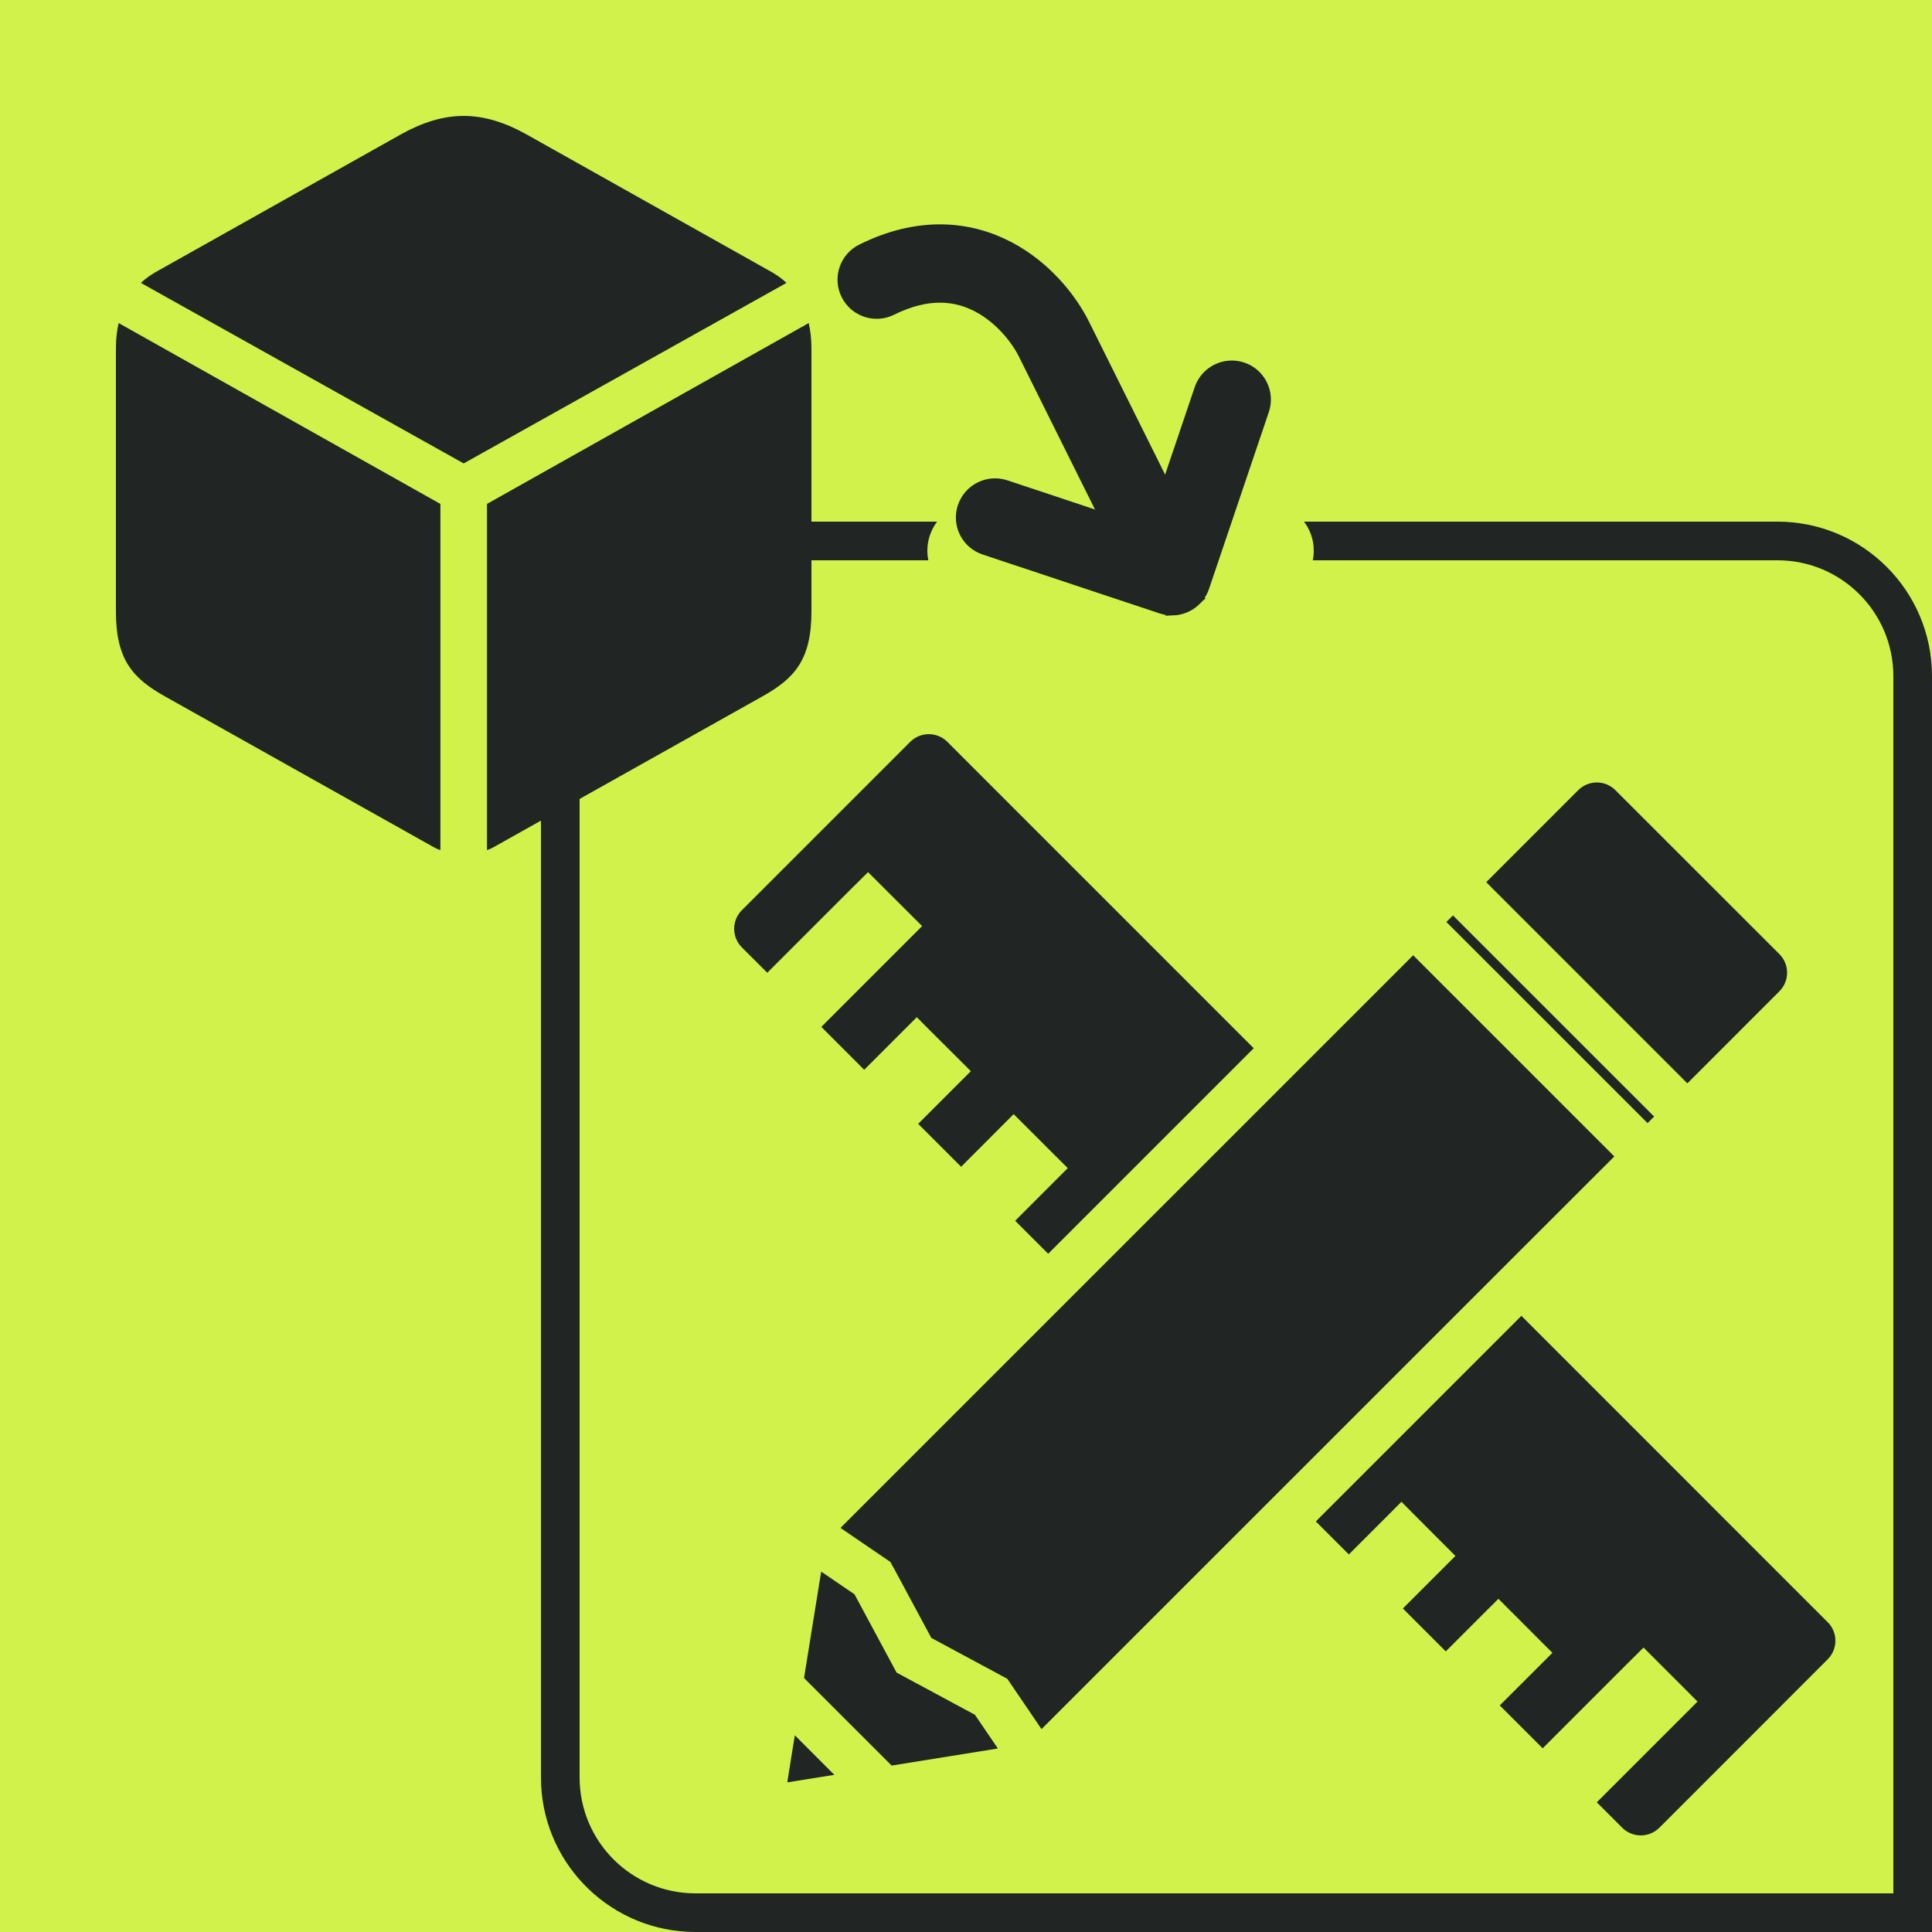
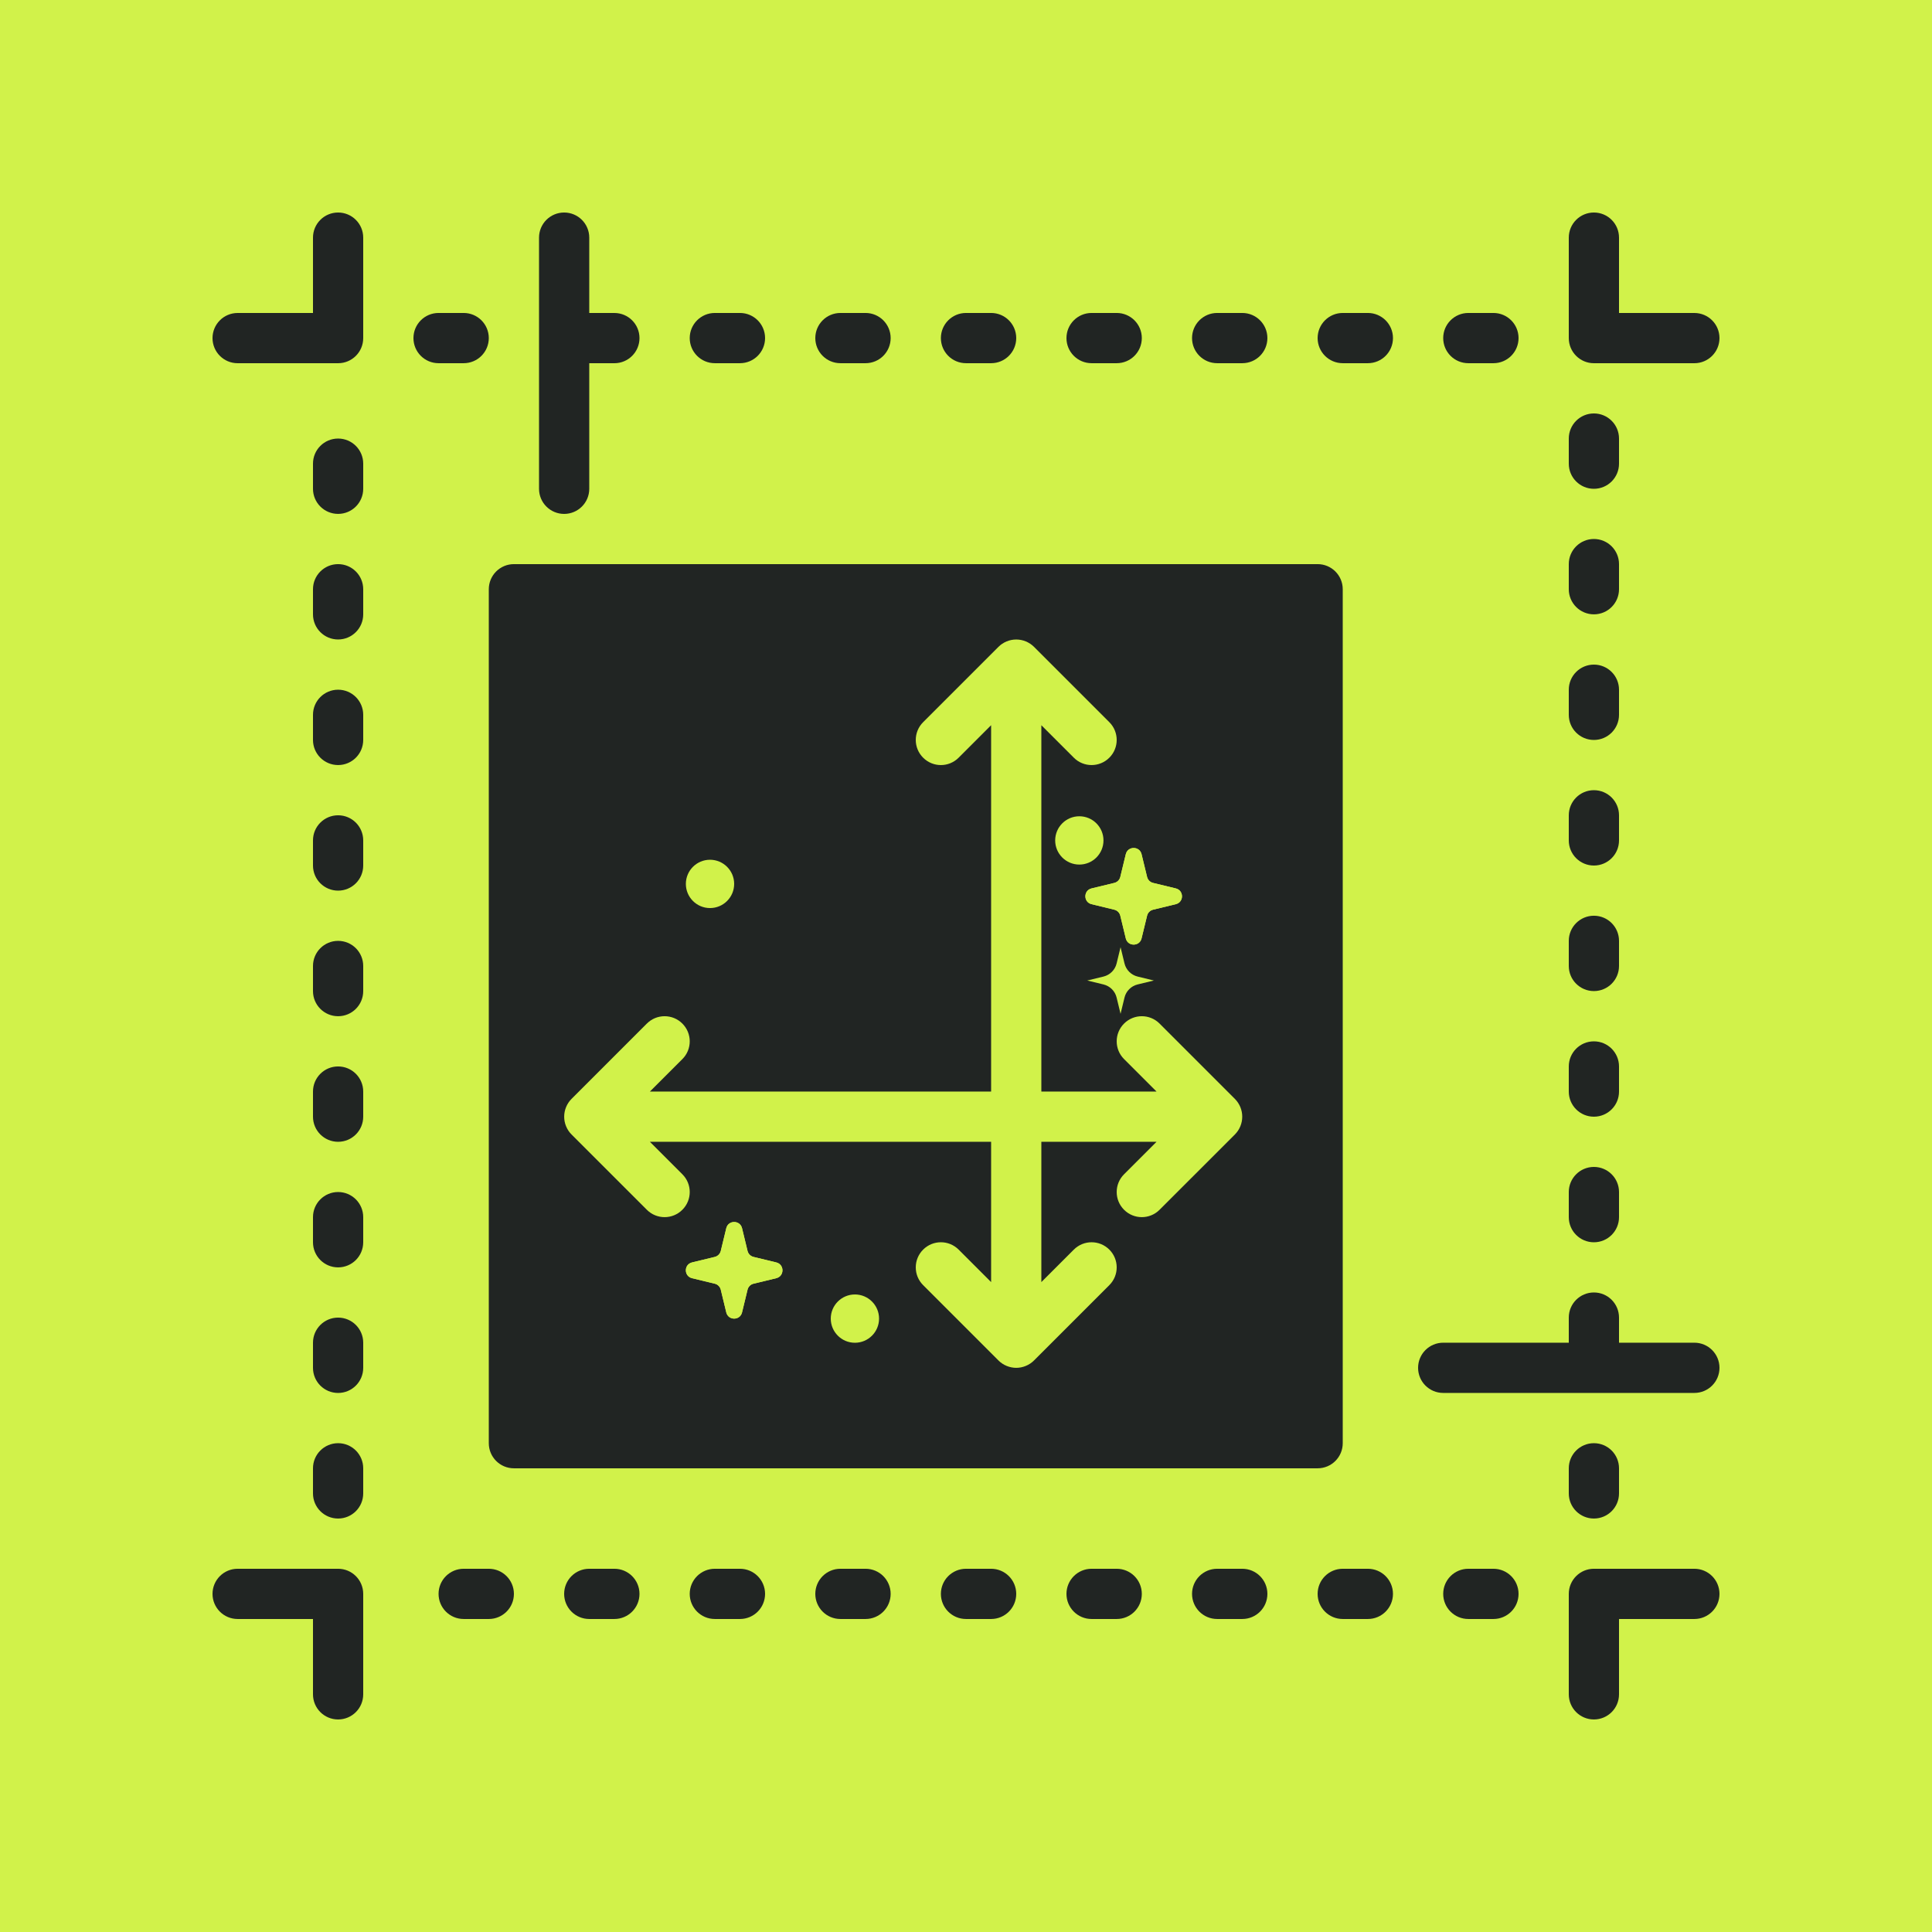
<svg xmlns="http://www.w3.org/2000/svg" width="100" height="100" viewBox="0 0 100 100" fill="none">
  <rect width="100" height="100" fill="#D1F24A" />
-   <path d="M24 23.987L40.706 14.644C40.439 14.382 40.12 14.173 39.73 13.963L27.228 6.943C26.128 6.332 25.064 6 24 6C22.936 6 21.872 6.332 20.772 6.943L8.27 13.963C7.88 14.173 7.561 14.382 7.295 14.644L24 23.987ZM22.794 44V26.083L6.142 16.722C6.053 17.107 6 17.526 6 18.05V31.654C6 34.186 6.904 35.129 8.554 36.054L22.439 43.843C22.564 43.913 22.67 43.965 22.794 44ZM25.206 44C25.33 43.965 25.436 43.913 25.561 43.843L39.446 36.054C41.096 35.129 42 34.186 42 31.654V18.05C42 17.526 41.947 17.107 41.858 16.722L25.206 26.083V44Z" fill="#212523" />
-   <path d="M62.311 20.201C62.58 19.404 63.444 18.974 64.242 19.239C65.041 19.506 65.471 20.369 65.201 21.167L62.108 30.314C61.839 31.11 60.975 31.54 60.177 31.275L51.016 28.226C50.216 27.96 49.787 27.097 50.056 26.298C50.326 25.502 51.19 25.072 51.988 25.337L59.704 27.905L62.311 20.201Z" fill="#212523" stroke="#212523" />
-   <path d="M44.696 13.109C47.593 11.668 50.151 11.938 52.134 12.983C54.032 13.983 55.303 15.633 55.919 16.873L61.006 27.095L60.478 28.667L60.318 29.141L58.272 28.455L53.186 18.233C52.786 17.431 51.92 16.323 50.71 15.685C49.584 15.091 48.062 14.844 46.056 15.842C45.301 16.217 44.385 15.91 44.01 15.155C43.634 14.401 43.941 13.484 44.696 13.109Z" fill="#212523" stroke="#212523" />
-   <path d="M60.698 30.334L60.79 30.318C60.794 30.317 60.797 30.314 60.801 30.313C60.827 30.306 60.852 30.296 60.877 30.284C60.894 30.276 60.91 30.267 60.926 30.258C60.929 30.256 60.932 30.254 60.935 30.252C60.958 30.237 60.98 30.221 61.001 30.202L61.011 30.213L61.334 30.575L61.662 30.945L61.667 30.95C61.619 30.992 61.567 31.029 61.515 31.065C61.511 31.068 61.507 31.072 61.502 31.075C61.449 31.111 61.394 31.142 61.337 31.171C61.335 31.172 61.333 31.174 61.331 31.176C61.322 31.18 61.313 31.182 61.305 31.186C61.281 31.198 61.258 31.208 61.234 31.218C61.211 31.228 61.189 31.236 61.166 31.245C61.144 31.253 61.121 31.26 61.099 31.267C61.082 31.272 61.065 31.278 61.047 31.283C61.021 31.29 60.995 31.296 60.969 31.301C60.951 31.305 60.934 31.309 60.916 31.312C60.873 31.32 60.831 31.326 60.788 31.33L60.698 30.334Z" fill="#212523" stroke="#212523" />
-   <path d="M92 27C96.418 27 100 30.582 100 35V100H36L35.588 99.989C31.361 99.775 28 96.28 28 92V35C28 30.582 31.582 27 36 27H48.504C48.189 27.418 48 27.936 48 28.5C48 28.671 48.017 28.838 48.05 29H36C32.686 29 30 31.686 30 35V92C30 95.314 32.686 98 36 98H98V35C98 31.686 95.314 29 92 29H67.95C67.983 28.838 68 28.671 68 28.5C68 27.936 67.811 27.418 67.496 27H92Z" fill="#212523" />
-   <path d="M44.244 45.822L44.93 45.141L45.616 45.826L47.039 47.246L47.729 47.933L47.04 48.623L42.512 53.152L44.731 55.371L46.764 53.338L47.453 52.649L48.138 53.338L49.562 54.757L50.251 55.444L49.563 56.133L47.526 58.169L49.748 60.391L51.78 58.355L52.467 57.668L53.156 58.355L54.578 59.776L55.268 60.462L54.578 61.151L52.545 63.186L54.254 64.894L64.892 54.256L49.028 38.391C48.774 38.14 48.431 38 48.075 38C47.718 38 47.376 38.14 47.121 38.391L38.391 47.121C38.141 47.375 38 47.718 38 48.075C38 48.432 38.141 48.774 38.391 49.029L39.714 50.35L44.07 45.993L44.244 45.822ZM83.557 59.857L73.145 49.446L66.043 56.547L54.941 67.648L43.504 79.084L44.007 79.428L45.889 80.711L46.085 80.845L46.198 81.054L46.303 81.24L48.205 84.778L51.929 86.781L52.138 86.894L52.272 87.091L53.49 88.881L53.908 89.499L65.35 78.058L78.053 65.356L83.557 59.857ZM94.61 83.974L78.747 68.108L68.107 78.749L69.816 80.457L71.85 78.423L72.538 77.732L73.226 78.424L74.647 79.848L75.334 80.535L74.647 81.222L72.613 83.255L74.833 85.476L76.868 83.441L77.557 82.754L78.245 83.441L79.664 84.862L80.353 85.55L79.664 86.238L77.629 88.272L79.849 90.492L84.205 86.134L84.382 85.96L85.07 85.277L85.755 85.963L87.176 87.383L87.863 88.073L87.176 88.761L82.65 93.287L83.972 94.609C84.226 94.859 84.569 95 84.926 95C85.284 95 85.626 94.859 85.881 94.609L90.246 90.244L94.61 85.876C94.86 85.622 95 85.28 95 84.923C95 84.567 94.86 84.225 94.61 83.971V83.974ZM46.666 86.712L46.408 86.574L46.27 86.318L45.884 85.6L44.228 82.52L43.207 81.826L42.504 81.346L41.617 86.853L46.151 91.385L51.65 90.501L50.461 88.756L46.666 86.712ZM92.11 51.3C92.36 51.046 92.5 50.703 92.5 50.347C92.5 49.991 92.36 49.648 92.11 49.394L83.603 40.89C83.349 40.64 83.007 40.5 82.65 40.5C82.294 40.5 81.952 40.64 81.698 40.89L76.927 45.662L87.338 56.074L92.11 51.3ZM85.617 57.793L75.205 47.382L74.865 47.722L85.278 58.133L85.617 57.793ZM40.966 90.896L40.749 92.254L43.185 91.865L41.141 89.819L40.966 90.896Z" fill="#212523" />
+   <path d="M29.2 26.6C29.919 26.6 30.5 26.018 30.5 25.3V18.8H31.8C32.519 18.8 33.1 18.218 33.1 17.5C33.1 16.782 32.519 16.2 31.8 16.2H30.5V12.3C30.5 11.582 29.919 11 29.2 11C28.481 11 27.9 11.582 27.9 12.3V25.3C27.9 26.018 28.481 26.6 29.2 26.6Z" fill="#212523" />
+   <path d="M87.7 69.498H83.8V68.198C83.8 67.481 83.219 66.898 82.5 66.898C81.781 66.898 81.2 67.481 81.2 68.198V69.498H74.7C73.981 69.498 73.4 70.081 73.4 70.798C73.4 71.516 73.981 72.098 74.7 72.098H87.7C88.419 72.098 89 71.516 89 70.798C89 70.081 88.419 69.498 87.7 69.498Z" fill="#212523" />
+   <path d="M25.3 81.199H24C23.281 81.199 22.7 81.782 22.7 82.499C22.7 83.217 23.281 83.799 24 83.799H25.3C26.019 83.799 26.6 83.217 26.6 82.499C26.6 81.782 26.019 81.199 25.3 81.199Z" fill="#212523" />
+   <path d="M31.8 81.199H30.5C29.781 81.199 29.2 81.782 29.2 82.499C29.2 83.217 29.781 83.799 30.5 83.799H31.8C32.519 83.799 33.1 83.217 33.1 82.499C33.1 81.782 32.519 81.199 31.8 81.199Z" fill="#212523" />
+   <path d="M38.3 81.199H37C36.281 81.199 35.7 81.782 35.7 82.499C35.7 83.217 36.281 83.799 37 83.799H38.3C39.019 83.799 39.6 83.217 39.6 82.499C39.6 81.782 39.019 81.199 38.3 81.199Z" fill="#212523" />
+   <path d="M44.8 81.199H43.5C42.781 81.199 42.2 81.782 42.2 82.499C42.2 83.217 42.781 83.799 43.5 83.799H44.8C45.519 83.799 46.1 83.217 46.1 82.499C46.1 81.782 45.519 81.199 44.8 81.199Z" fill="#212523" />
+   <path d="M51.3 81.199H50C49.281 81.199 48.7 81.782 48.7 82.499C48.7 83.217 49.281 83.799 50 83.799H51.3C52.019 83.799 52.6 83.217 52.6 82.499C52.6 81.782 52.019 81.199 51.3 81.199Z" fill="#212523" />
+   <path d="M57.8 81.199H56.5C55.781 81.199 55.2 81.782 55.2 82.499C55.2 83.217 55.781 83.799 56.5 83.799H57.8C58.519 83.799 59.1 83.217 59.1 82.499C59.1 81.782 58.519 81.199 57.8 81.199Z" fill="#212523" />
+   <path d="M64.3 81.199H63C62.281 81.199 61.7 81.782 61.7 82.499C61.7 83.217 62.281 83.799 63 83.799H64.3C65.019 83.799 65.6 83.217 65.6 82.499C65.6 81.782 65.019 81.199 64.3 81.199Z" fill="#212523" />
+   <path d="M70.8 81.199H69.5C68.781 81.199 68.2 81.782 68.2 82.499C68.2 83.217 68.781 83.799 69.5 83.799H70.8C71.519 83.799 72.1 83.217 72.1 82.499C72.1 81.782 71.519 81.199 70.8 81.199Z" fill="#212523" />
+   <path d="M77.3 81.199H76C75.281 81.199 74.7 81.782 74.7 82.499C74.7 83.217 75.281 83.799 76 83.799H77.3C78.019 83.799 78.6 83.217 78.6 82.499C78.6 81.782 78.019 81.199 77.3 81.199Z" fill="#212523" />
+   <path d="M87.7 81.199H82.5C81.781 81.199 81.2 81.782 81.2 82.499V87.699C81.2 88.417 81.781 88.999 82.5 88.999C83.219 88.999 83.8 88.417 83.8 87.699V83.799H87.7C88.419 83.799 89 83.217 89 82.499C89 81.782 88.419 81.199 87.7 81.199Z" fill="#212523" />
+   <path d="M76 18.799H77.3C78.019 18.799 78.6 18.217 78.6 17.499C78.6 16.782 78.019 16.199 77.3 16.199H76C75.281 16.199 74.7 16.782 74.7 17.499C74.7 18.217 75.281 18.799 76 18.799Z" fill="#212523" />
+   <path d="M70.8 16.199H69.5C68.781 16.199 68.2 16.782 68.2 17.499C68.2 18.217 68.781 18.799 69.5 18.799H70.8C71.519 18.799 72.1 18.217 72.1 17.499C72.1 16.782 71.519 16.199 70.8 16.199Z" fill="#212523" />
+   <path d="M63 18.799H64.3C65.019 18.799 65.6 18.217 65.6 17.499C65.6 16.782 65.019 16.199 64.3 16.199H63C62.281 16.199 61.7 16.782 61.7 17.499C61.7 18.217 62.281 18.799 63 18.799Z" fill="#212523" />
+   <path d="M56.5 18.799H57.8C58.519 18.799 59.1 18.217 59.1 17.499C59.1 16.782 58.519 16.199 57.8 16.199H56.5C55.781 16.199 55.2 16.782 55.2 17.499C55.2 18.217 55.781 18.799 56.5 18.799Z" fill="#212523" />
+   <path d="M50 18.799H51.3C52.019 18.799 52.6 18.217 52.6 17.499C52.6 16.782 52.019 16.199 51.3 16.199H50C49.281 16.199 48.7 16.782 48.7 17.499C48.7 18.217 49.281 18.799 50 18.799Z" fill="#212523" />
+   <path d="M43.5 18.799H44.8C45.519 18.799 46.1 18.217 46.1 17.499C46.1 16.782 45.519 16.199 44.8 16.199H43.5C42.781 16.199 42.2 16.782 42.2 17.499C42.2 18.217 42.781 18.799 43.5 18.799Z" fill="#212523" />
+   <path d="M37 18.799H38.3C39.019 18.799 39.6 18.217 39.6 17.499C39.6 16.782 39.019 16.199 38.3 16.199H37C36.281 16.199 35.7 16.782 35.7 17.499C35.7 18.217 36.281 18.799 37 18.799Z" fill="#212523" />
+   <path d="M24 18.799C24.719 18.799 25.3 18.217 25.3 17.499C25.3 16.782 24.719 16.199 24 16.199H22.7C21.981 16.199 21.4 16.782 21.4 17.499C21.4 18.217 21.981 18.799 22.7 18.799H24Z" fill="#212523" />
+   <path d="M82.5 18.8H87.7C88.419 18.8 89 18.217 89 17.5C89 16.782 88.419 16.2 87.7 16.2H83.8V12.3C83.8 11.582 83.219 11 82.5 11C81.781 11 81.2 11.582 81.2 12.3V17.5C81.2 18.217 81.781 18.8 82.5 18.8Z" fill="#212523" />
+   <path d="M17.5 11C16.781 11 16.2 11.582 16.2 12.3V16.2H12.3C11.581 16.2 11 16.782 11 17.5C11 18.218 11.581 18.8 12.3 18.8H17.5C18.219 18.8 18.8 18.218 18.8 17.5V12.3C18.8 11.582 18.219 11 17.5 11Z" fill="#212523" />
+   <path d="M17.5 22.699C16.781 22.699 16.2 23.282 16.2 23.999V25.299C16.2 26.017 16.781 26.599 17.5 26.599C18.219 26.599 18.8 26.017 18.8 25.299V23.999C18.8 23.282 18.219 22.699 17.5 22.699Z" fill="#212523" />
+   <path d="M17.5 29.199C16.781 29.199 16.2 29.782 16.2 30.499V31.799C16.2 32.517 16.781 33.099 17.5 33.099C18.219 33.099 18.8 32.517 18.8 31.799V30.499C18.8 29.782 18.219 29.199 17.5 29.199Z" fill="#212523" />
+   <path d="M17.5 35.699C16.781 35.699 16.2 36.282 16.2 36.999V38.299C16.2 39.017 16.781 39.599 17.5 39.599C18.219 39.599 18.8 39.017 18.8 38.299V36.999C18.8 36.282 18.219 35.699 17.5 35.699Z" fill="#212523" />
+   <path d="M17.5 42.199C16.781 42.199 16.2 42.782 16.2 43.499V44.799C16.2 45.517 16.781 46.099 17.5 46.099C18.219 46.099 18.8 45.517 18.8 44.799V43.499C18.8 42.782 18.219 42.199 17.5 42.199Z" fill="#212523" />
+   <path d="M17.5 48.699C16.781 48.699 16.2 49.282 16.2 49.999V51.299C16.2 52.017 16.781 52.599 17.5 52.599C18.219 52.599 18.8 52.017 18.8 51.299V49.999C18.8 49.282 18.219 48.699 17.5 48.699Z" fill="#212523" />
+   <path d="M17.5 55.199C16.781 55.199 16.2 55.782 16.2 56.499V57.799C16.2 58.517 16.781 59.099 17.5 59.099C18.219 59.099 18.8 58.517 18.8 57.799V56.499C18.8 55.782 18.219 55.199 17.5 55.199Z" fill="#212523" />
+   <path d="M17.5 61.699C16.781 61.699 16.2 62.282 16.2 62.999V64.299C16.2 65.017 16.781 65.599 17.5 65.599C18.219 65.599 18.8 65.017 18.8 64.299V62.999C18.8 62.282 18.219 61.699 17.5 61.699Z" fill="#212523" />
+   <path d="M17.5 68.199C16.781 68.199 16.2 68.782 16.2 69.499V70.799C16.2 71.517 16.781 72.099 17.5 72.099C18.219 72.099 18.8 71.517 18.8 70.799V69.499C18.8 68.782 18.219 68.199 17.5 68.199Z" fill="#212523" />
+   <path d="M17.5 74.699C16.781 74.699 16.2 75.282 16.2 75.999V77.299C16.2 78.017 16.781 78.599 17.5 78.599C18.219 78.599 18.8 78.017 18.8 77.299V75.999C18.8 75.282 18.219 74.699 17.5 74.699Z" fill="#212523" />
+   <path d="M82.5 25.3C83.219 25.3 83.8 24.718 83.8 24V22.7C83.8 21.983 83.219 21.4 82.5 21.4C81.781 21.4 81.2 21.983 81.2 22.7V24C81.2 24.718 81.781 25.3 82.5 25.3Z" fill="#212523" />
+   <path d="M82.5 31.798C83.219 31.798 83.8 31.216 83.8 30.498V29.198C83.8 28.481 83.219 27.898 82.5 27.898C81.781 27.898 81.2 28.481 81.2 29.198V30.498C81.2 31.216 81.781 31.798 82.5 31.798Z" fill="#212523" />
+   <path d="M82.5 38.3C83.219 38.3 83.8 37.718 83.8 37V35.7C83.8 34.983 83.219 34.4 82.5 34.4C81.781 34.4 81.2 34.983 81.2 35.7V37C81.2 37.718 81.781 38.3 82.5 38.3Z" fill="#212523" />
+   <path d="M82.5 44.8C83.219 44.8 83.8 44.218 83.8 43.5V42.2C83.8 41.483 83.219 40.9 82.5 40.9C81.781 40.9 81.2 41.483 81.2 42.2V43.5C81.2 44.218 81.781 44.8 82.5 44.8Z" fill="#212523" />
+   <path d="M82.5 51.298C83.219 51.298 83.8 50.716 83.8 49.998V48.698C83.8 47.981 83.219 47.398 82.5 47.398C81.781 47.398 81.2 47.981 81.2 48.698V49.998C81.2 50.716 81.781 51.298 82.5 51.298Z" fill="#212523" />
+   <path d="M82.5 57.8C83.219 57.8 83.8 57.218 83.8 56.5V55.2C83.8 54.483 83.219 53.9 82.5 53.9C81.781 53.9 81.2 54.483 81.2 55.2V56.5C81.2 57.218 81.781 57.8 82.5 57.8Z" fill="#212523" />
+   <path d="M82.5 64.3C83.219 64.3 83.8 63.718 83.8 63V61.7C83.8 60.983 83.219 60.4 82.5 60.4C81.781 60.4 81.2 60.983 81.2 61.7V63C81.2 63.718 81.781 64.3 82.5 64.3Z" fill="#212523" />
+   <path d="M82.5 78.599C83.219 78.599 83.8 78.017 83.8 77.299V75.999C83.8 75.282 83.219 74.699 82.5 74.699C81.781 74.699 81.2 75.282 81.2 75.999V77.299C81.2 78.017 81.781 78.599 82.5 78.599Z" fill="#212523" />
+   <path d="M17.5 81.199H12.3C11.581 81.199 11 81.782 11 82.499C11 83.217 11.581 83.799 12.3 83.799H16.2V87.699C16.2 88.417 16.781 88.999 17.5 88.999C18.219 88.999 18.8 88.417 18.8 87.699V82.499C18.8 81.782 18.219 81.199 17.5 81.199Z" fill="#212523" />
+   <path d="M69.5 74.699V30.499C69.5 29.782 68.919 29.199 68.2 29.199H26.6C25.881 29.199 25.3 29.782 25.3 30.499V74.699C25.3 75.417 25.881 75.999 26.6 75.999H68.2C68.919 75.999 69.5 75.417 69.5 74.699ZM64.2 58.296C64.134 58.456 64.039 58.599 63.918 58.72L60.019 62.618C59.766 62.872 59.433 62.999 59.1 62.999C58.767 62.999 58.434 62.872 58.181 62.618C57.673 62.111 57.673 61.288 58.181 60.78L59.862 59.099H53.9V66.361L55.581 64.68C56.089 64.172 56.911 64.172 57.419 64.68C57.927 65.188 57.927 66.011 57.419 66.518L53.52 70.417C53.401 70.538 53.257 70.633 53.097 70.699C52.938 70.765 52.769 70.799 52.6 70.799C52.431 70.799 52.262 70.764 52.103 70.699C51.943 70.633 51.799 70.538 51.68 70.417L47.781 66.518C47.273 66.011 47.273 65.188 47.781 64.68C48.289 64.172 49.111 64.172 49.619 64.68L51.3 66.361V59.099H33.638L35.319 60.78C35.828 61.288 35.828 62.111 35.319 62.618C35.066 62.872 34.733 62.999 34.4 62.999C34.067 62.999 33.734 62.872 33.481 62.618L29.582 58.72C29.461 58.599 29.366 58.456 29.3 58.296C29.169 57.979 29.169 57.62 29.3 57.303C29.366 57.143 29.461 57 29.582 56.879L33.481 52.98C33.989 52.472 34.811 52.472 35.319 52.98C35.828 53.489 35.828 54.312 35.319 54.819L33.638 56.499H51.3V37.537L49.619 39.218C49.111 39.727 48.289 39.727 47.781 39.218C47.273 38.711 47.273 37.888 47.781 37.38L51.68 33.481C51.799 33.361 51.943 33.266 52.103 33.199C52.421 33.068 52.779 33.068 53.096 33.199C53.257 33.266 53.401 33.361 53.52 33.481L57.419 37.38C57.927 37.888 57.927 38.711 57.419 39.218C57.166 39.472 56.833 39.599 56.5 39.599C56.167 39.599 55.834 39.472 55.581 39.218L53.9 37.537V56.499H59.862L58.181 54.818C57.673 54.311 57.673 53.488 58.181 52.98C58.689 52.472 59.511 52.472 60.019 52.98L63.918 56.879C64.039 57 64.133 57.143 64.2 57.303C64.331 57.62 64.331 57.979 64.2 58.296Z" fill="#212523" />
+   <path d="M38.408 63.572C38.304 63.144 37.696 63.144 37.592 63.572L37.307 64.749C37.27 64.901 37.151 65.02 36.998 65.058L35.821 65.343C35.393 65.447 35.393 66.055 35.821 66.159L36.998 66.444C37.151 66.481 37.27 66.6 37.307 66.753L37.592 67.93C37.696 68.358 38.304 68.358 38.408 67.93L38.693 66.753C38.73 66.6 38.849 66.481 39.002 66.444L40.179 66.159C40.607 66.055 40.607 65.447 40.179 65.343L39.002 65.058C38.849 65.02 38.73 64.901 38.693 64.749L38.408 63.572Z" fill="#D1F24A" />
+   <path fill-rule="evenodd" clip-rule="evenodd" d="M38 64.027L38.204 64.867C38.285 65.203 38.548 65.466 38.884 65.547L39.724 65.751L38.884 65.955C38.548 66.036 38.285 66.298 38.204 66.634L38 67.475L37.796 66.634C37.715 66.298 37.452 66.036 37.116 65.955L36.276 65.751L37.116 65.547C37.452 65.466 37.715 65.203 37.796 64.867L38 64.027ZM37.592 63.572C37.696 63.144 38.304 63.144 38.408 63.572L38.693 64.749C38.73 64.901 38.849 65.02 39.002 65.058L40.179 65.343C40.607 65.447 40.607 66.055 40.179 66.159L39.002 66.444C38.849 66.481 38.73 66.6 38.693 66.753L38.408 67.93C38.304 68.358 37.696 68.358 37.592 67.93L37.307 66.753C37.27 66.6 37.151 66.481 36.998 66.444L35.821 66.159C35.393 66.055 35.393 65.447 35.821 65.343L36.998 65.058C37.151 65.02 37.27 64.901 37.307 64.749L37.592 63.572Z" fill="#D1F24A" />
+   <path d="M43 68.251C43 68.941 43.56 69.501 44.25 69.501C44.94 69.501 45.5 68.941 45.5 68.251C45.5 67.561 44.94 67.001 44.25 67.001C43.56 67.001 43 67.561 43 68.251Z" fill="#D1F24A" />
+   <path d="M35.5 45.751C35.5 46.441 36.06 47.001 36.75 47.001C37.44 47.001 38 46.441 38 45.751C38 45.06 37.44 44.501 36.75 44.501C36.06 44.501 35.5 45.06 35.5 45.751Z" fill="#D1F24A" />
+   <path d="M54.616 43.5C54.616 44.19 55.176 44.75 55.866 44.75C56.557 44.75 57.116 44.19 57.116 43.5C57.116 42.81 56.557 42.25 55.866 42.25C55.176 42.25 54.616 42.81 54.616 43.5Z" fill="#D1F24A" />
+   <path d="M59.087 44.213C58.983 43.785 58.375 43.785 58.271 44.213L57.986 45.39C57.949 45.543 57.83 45.662 57.677 45.699L56.5 45.984C56.072 46.088 56.072 46.697 56.5 46.8L57.677 47.086C57.83 47.123 57.949 47.242 57.986 47.395L58.271 48.572C58.375 48.999 58.983 48.999 59.087 48.572L59.373 47.395C59.41 47.242 59.529 47.123 59.681 47.086L60.858 46.8C61.286 46.697 61.286 46.088 60.858 45.984L59.681 45.699C59.529 45.662 59.41 45.543 59.373 45.39L59.087 44.213Z" fill="#D1F24A" />
+   <path fill-rule="evenodd" clip-rule="evenodd" d="M58 49.027L58.204 49.867C58.285 50.203 58.548 50.465 58.884 50.547L59.724 50.751L58.884 50.955C58.548 51.036 58.285 51.298 58.204 51.634L58 52.475L57.796 51.634C57.715 51.298 57.452 51.036 57.116 50.955L56.276 50.751L57.116 50.547C57.452 50.465 57.715 50.203 57.796 49.867L58 49.027ZM58.271 44.213C58.375 43.785 58.983 43.785 59.087 44.213L59.373 45.39C59.41 45.543 59.529 45.662 59.681 45.699L60.858 45.984C61.286 46.088 61.286 46.697 60.858 46.8L59.681 47.086C59.529 47.123 59.41 47.242 59.373 47.395L59.087 48.572C58.983 48.999 58.375 48.999 58.271 48.572L57.986 47.395C57.949 47.242 57.83 47.123 57.677 47.086L56.5 46.8C56.072 46.697 56.072 46.088 56.5 45.984L57.677 45.699C57.83 45.662 57.949 45.543 57.986 45.39L58.271 44.213Z" fill="#D1F24A" />
</svg>
